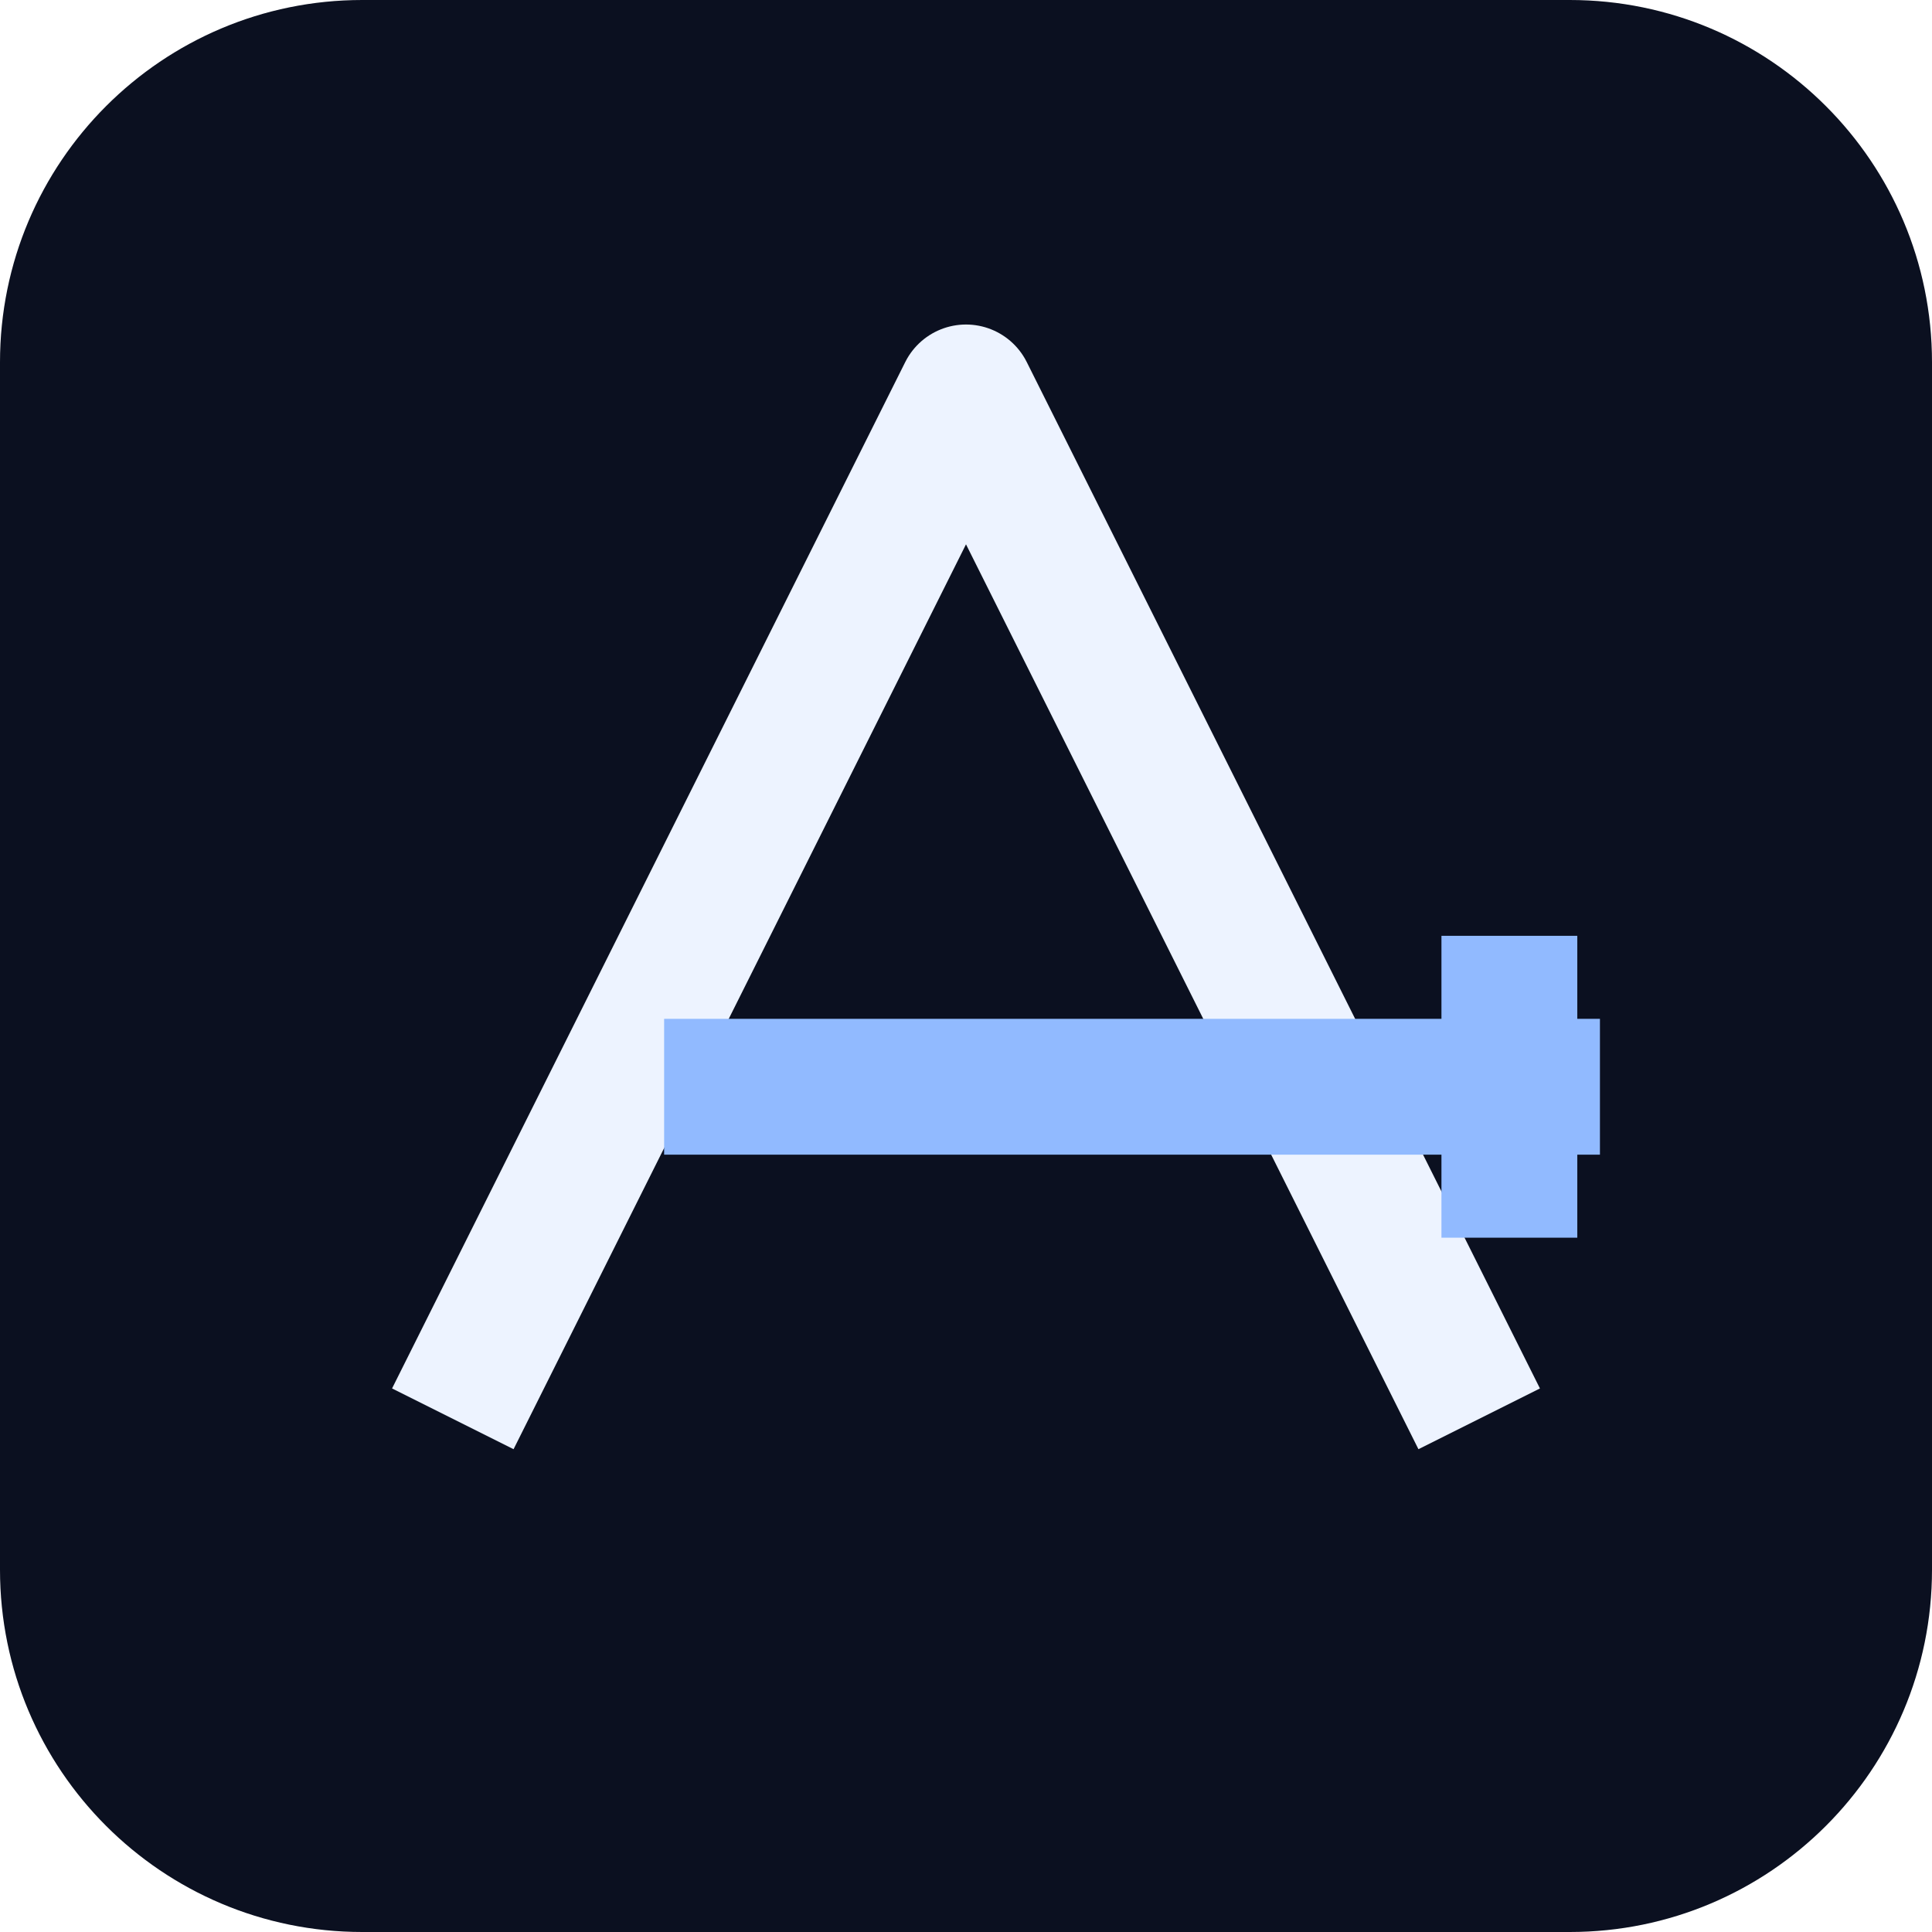
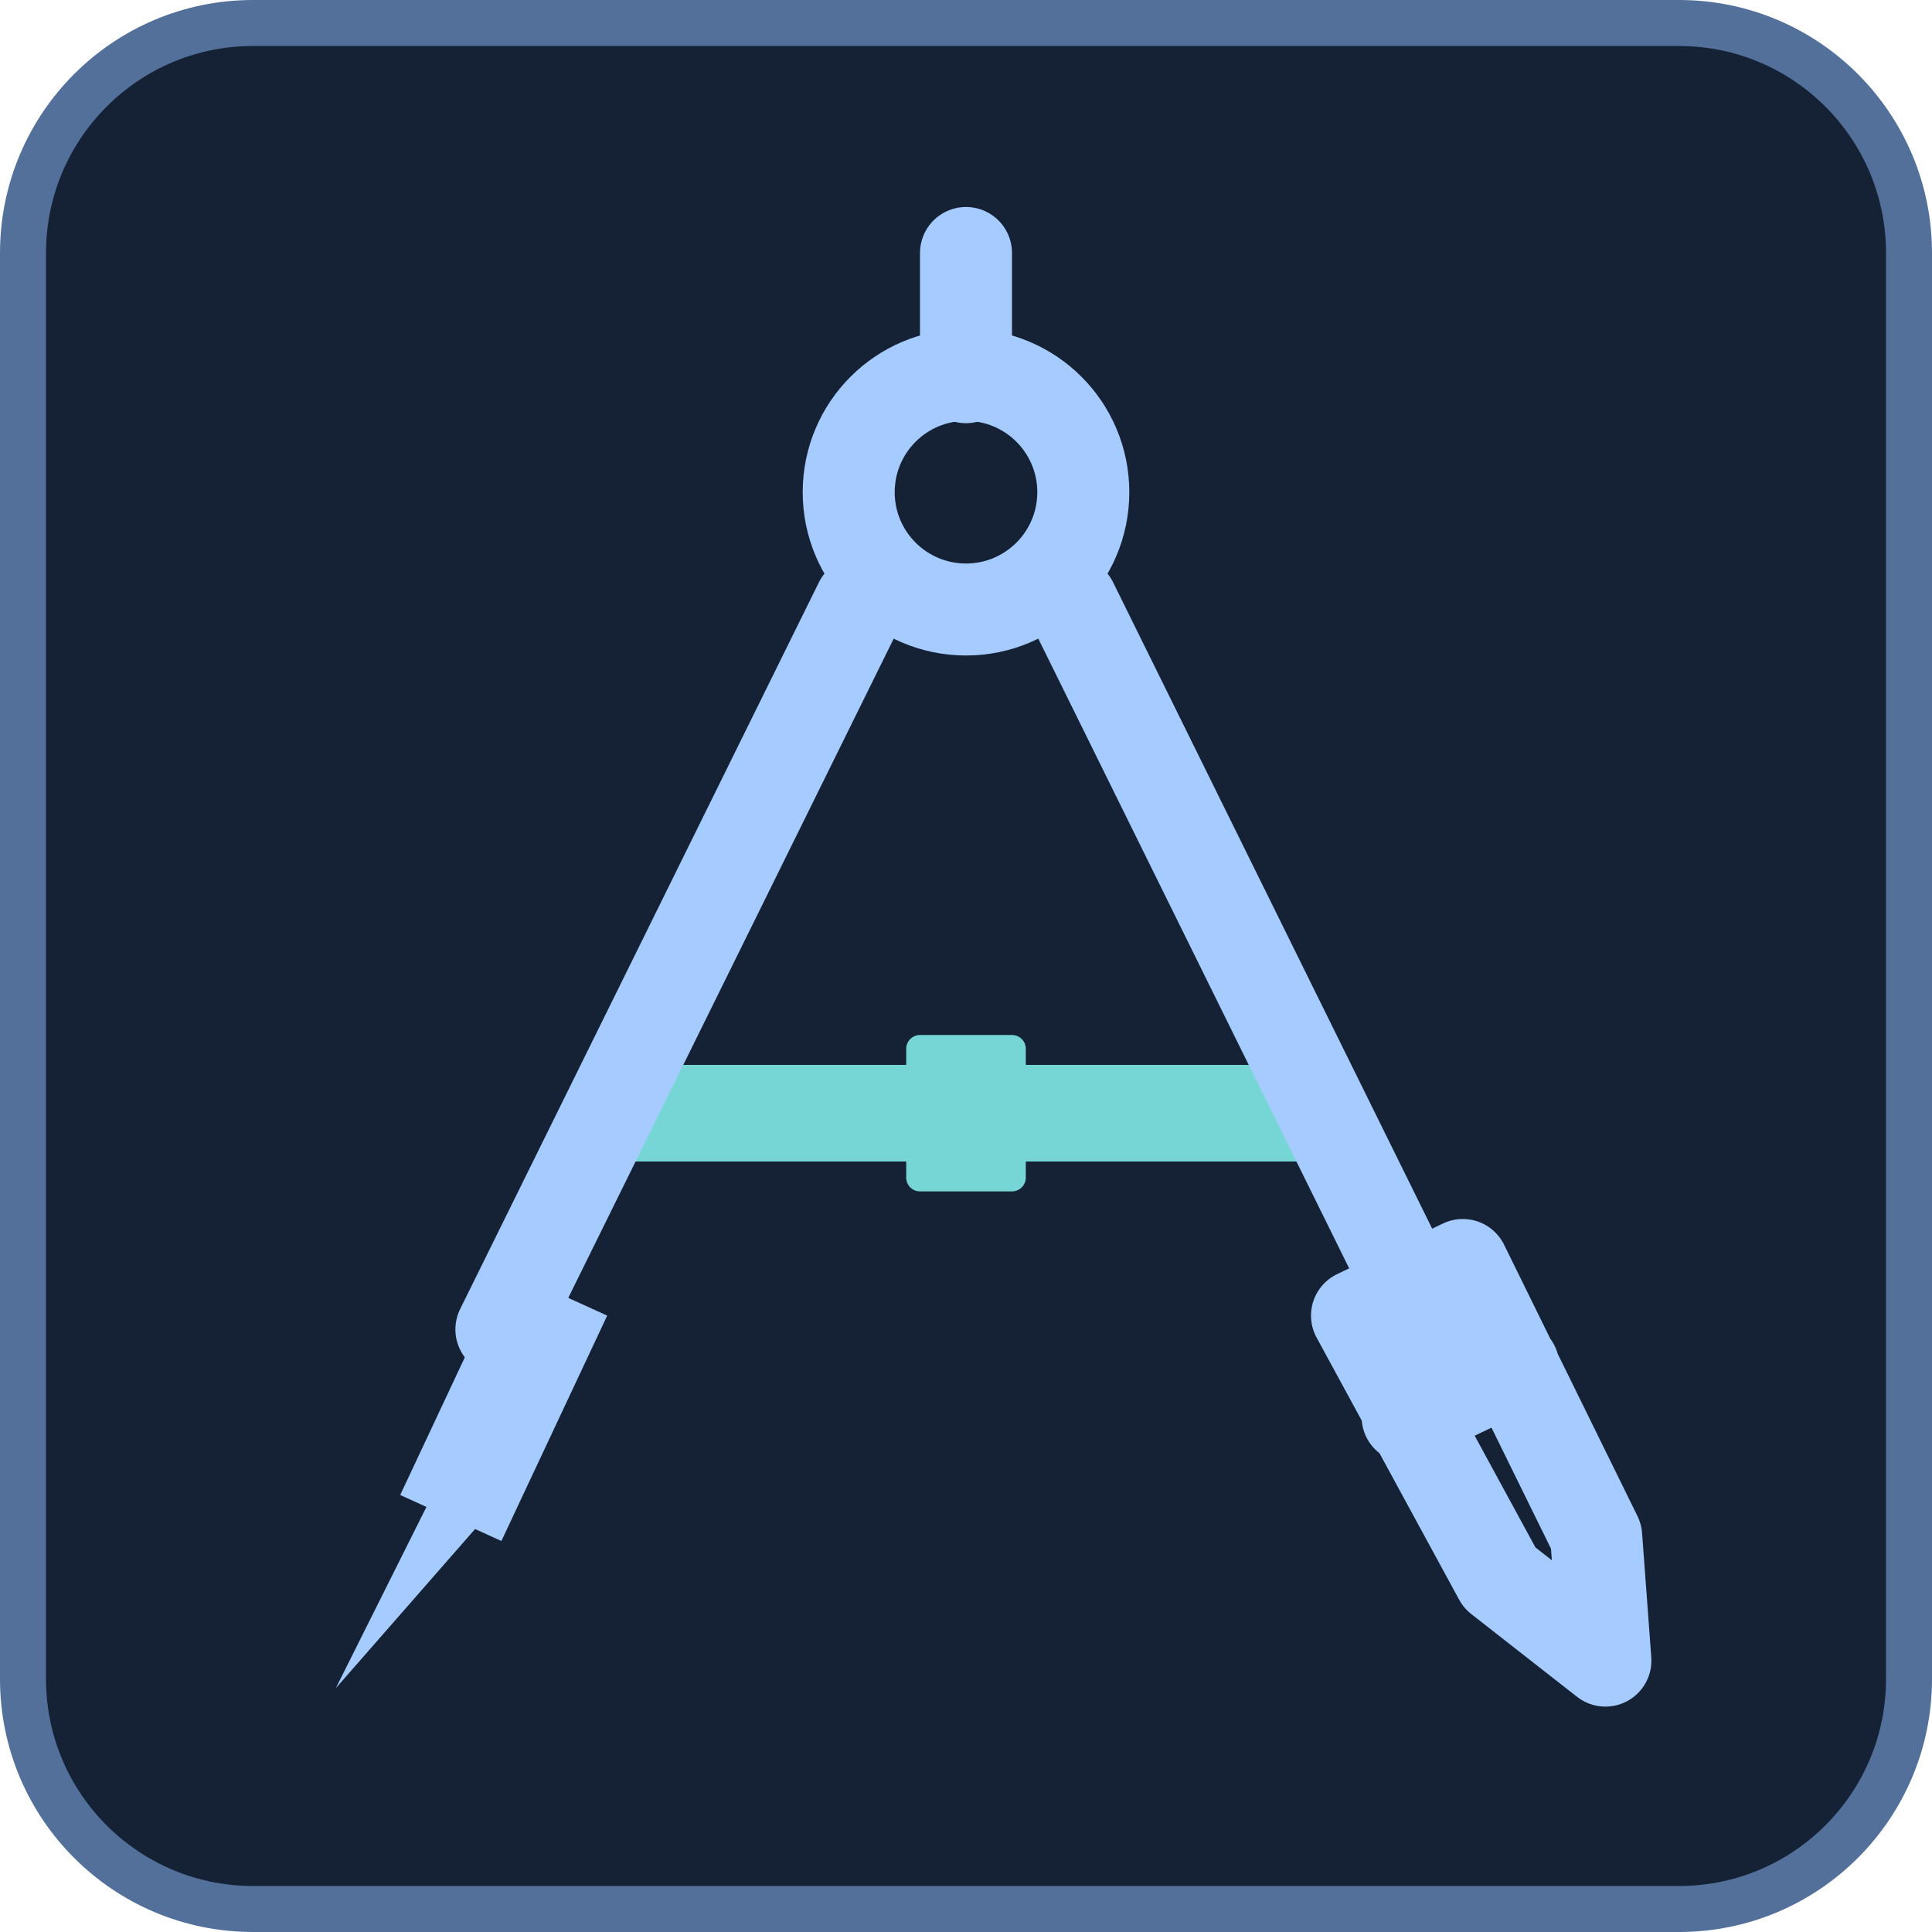
- <svg xmlns="http://www.w3.org/2000/svg" viewBox="0 0 64 64">
-   <rect width="64" height="64" rx="12" fill="#0b1020" />
-   <path d="M15 47 32 13l17 34" fill="none" stroke="#edf3ff" stroke-width="4.5" stroke-linejoin="round" />
-   <path d="M22 36h31M50 31v10" fill="none" stroke="#91baff" stroke-width="4.5" />
+ <svg xmlns="http://www.w3.org/2000/svg" viewBox="0 0 42 42">
+   <rect x=".5" y=".5" width="41" height="41" rx="5" fill="#152135" stroke="#527099" />
+   <path d="M13.3 24.2h15.4" fill="none" stroke="#75d6d5" stroke-width="2.1" />
+   <rect x="19.7" y="22.5" width="2.6" height="3.4" rx=".3" fill="#75d6d5" />
+   <g fill="none" stroke="#a5cbff" stroke-width="2" stroke-linecap="round" stroke-linejoin="round">
+     <path d="M21 5.5v2.7M18.7 13.1l-7.8 15.8m12.4-15.8 7.8 15.8" />
+     <circle cx="21" cy="10.7" r="2.55" />
+     <path d="m29.5 28.6 2.3-1.1 2.9 5.9.2 2.7-2.3-1.8zM30.6 30.8l2.3-1.1" />
+   </g>
+   <path d="m11 27.6 2.2 1-2.3 4.9-2.2-1zm-1.4 4.5 1.2.6-3.5 4z" fill="#a5cbff" />
</svg>
